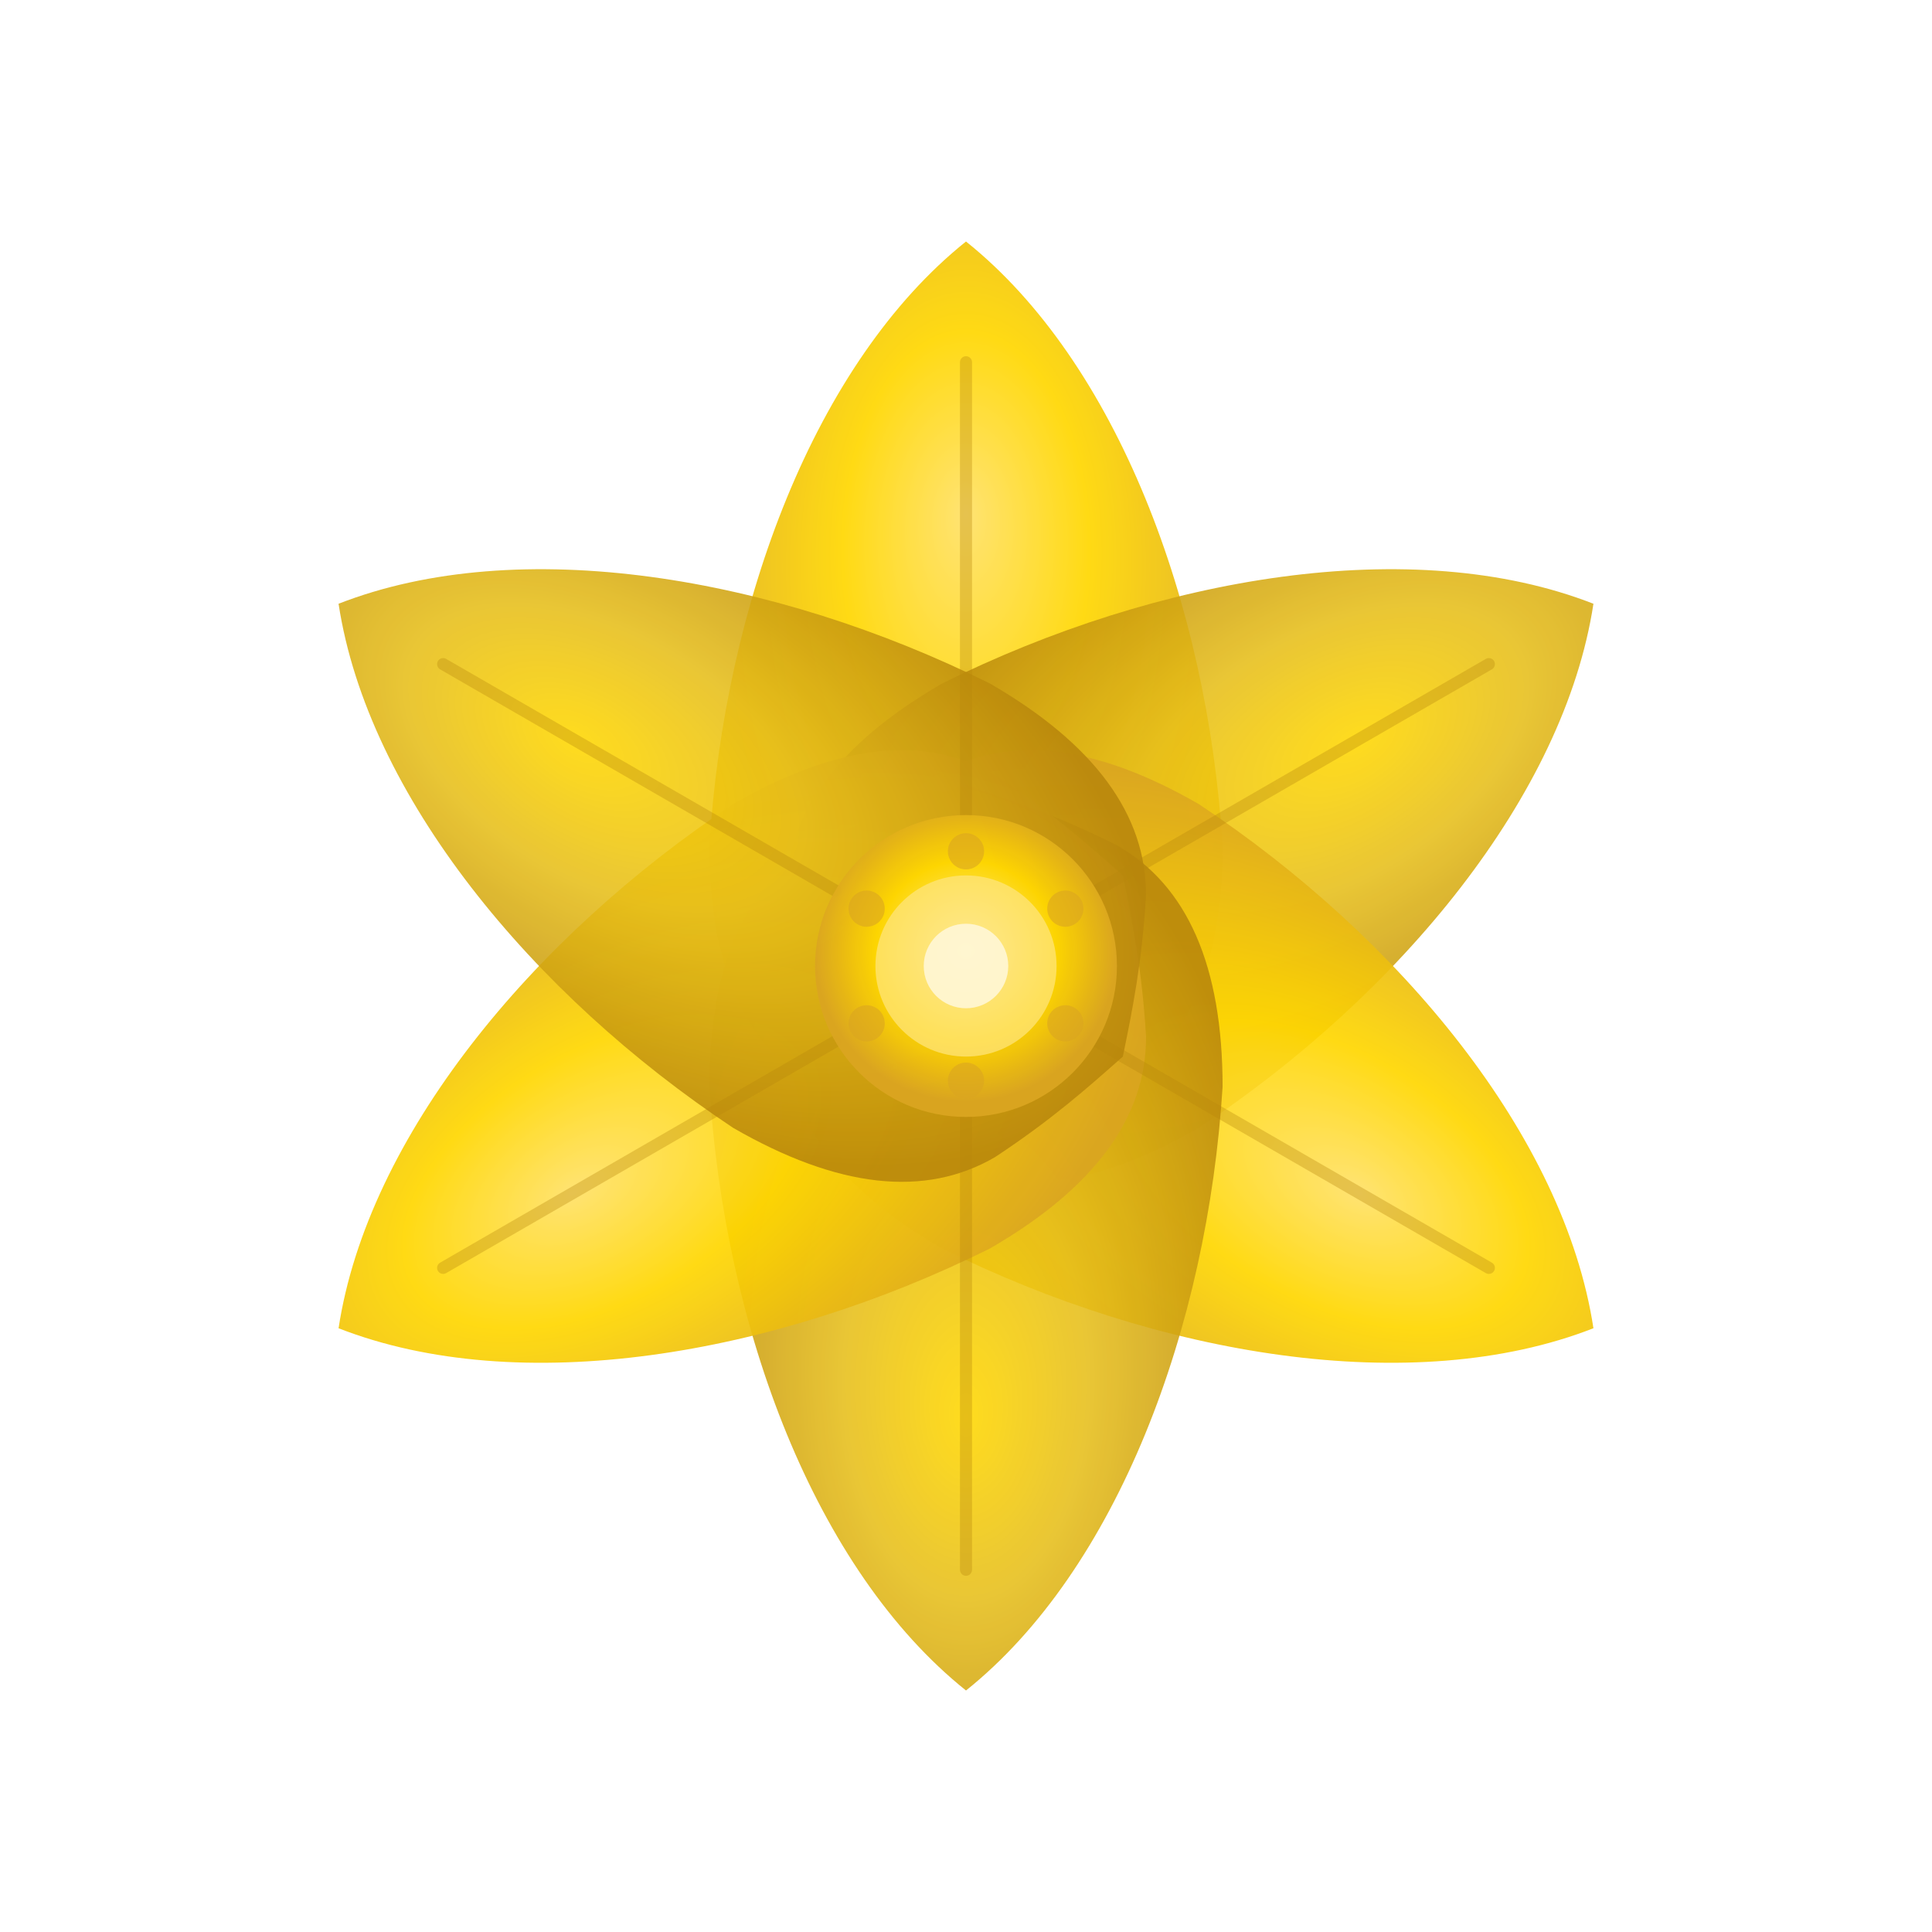
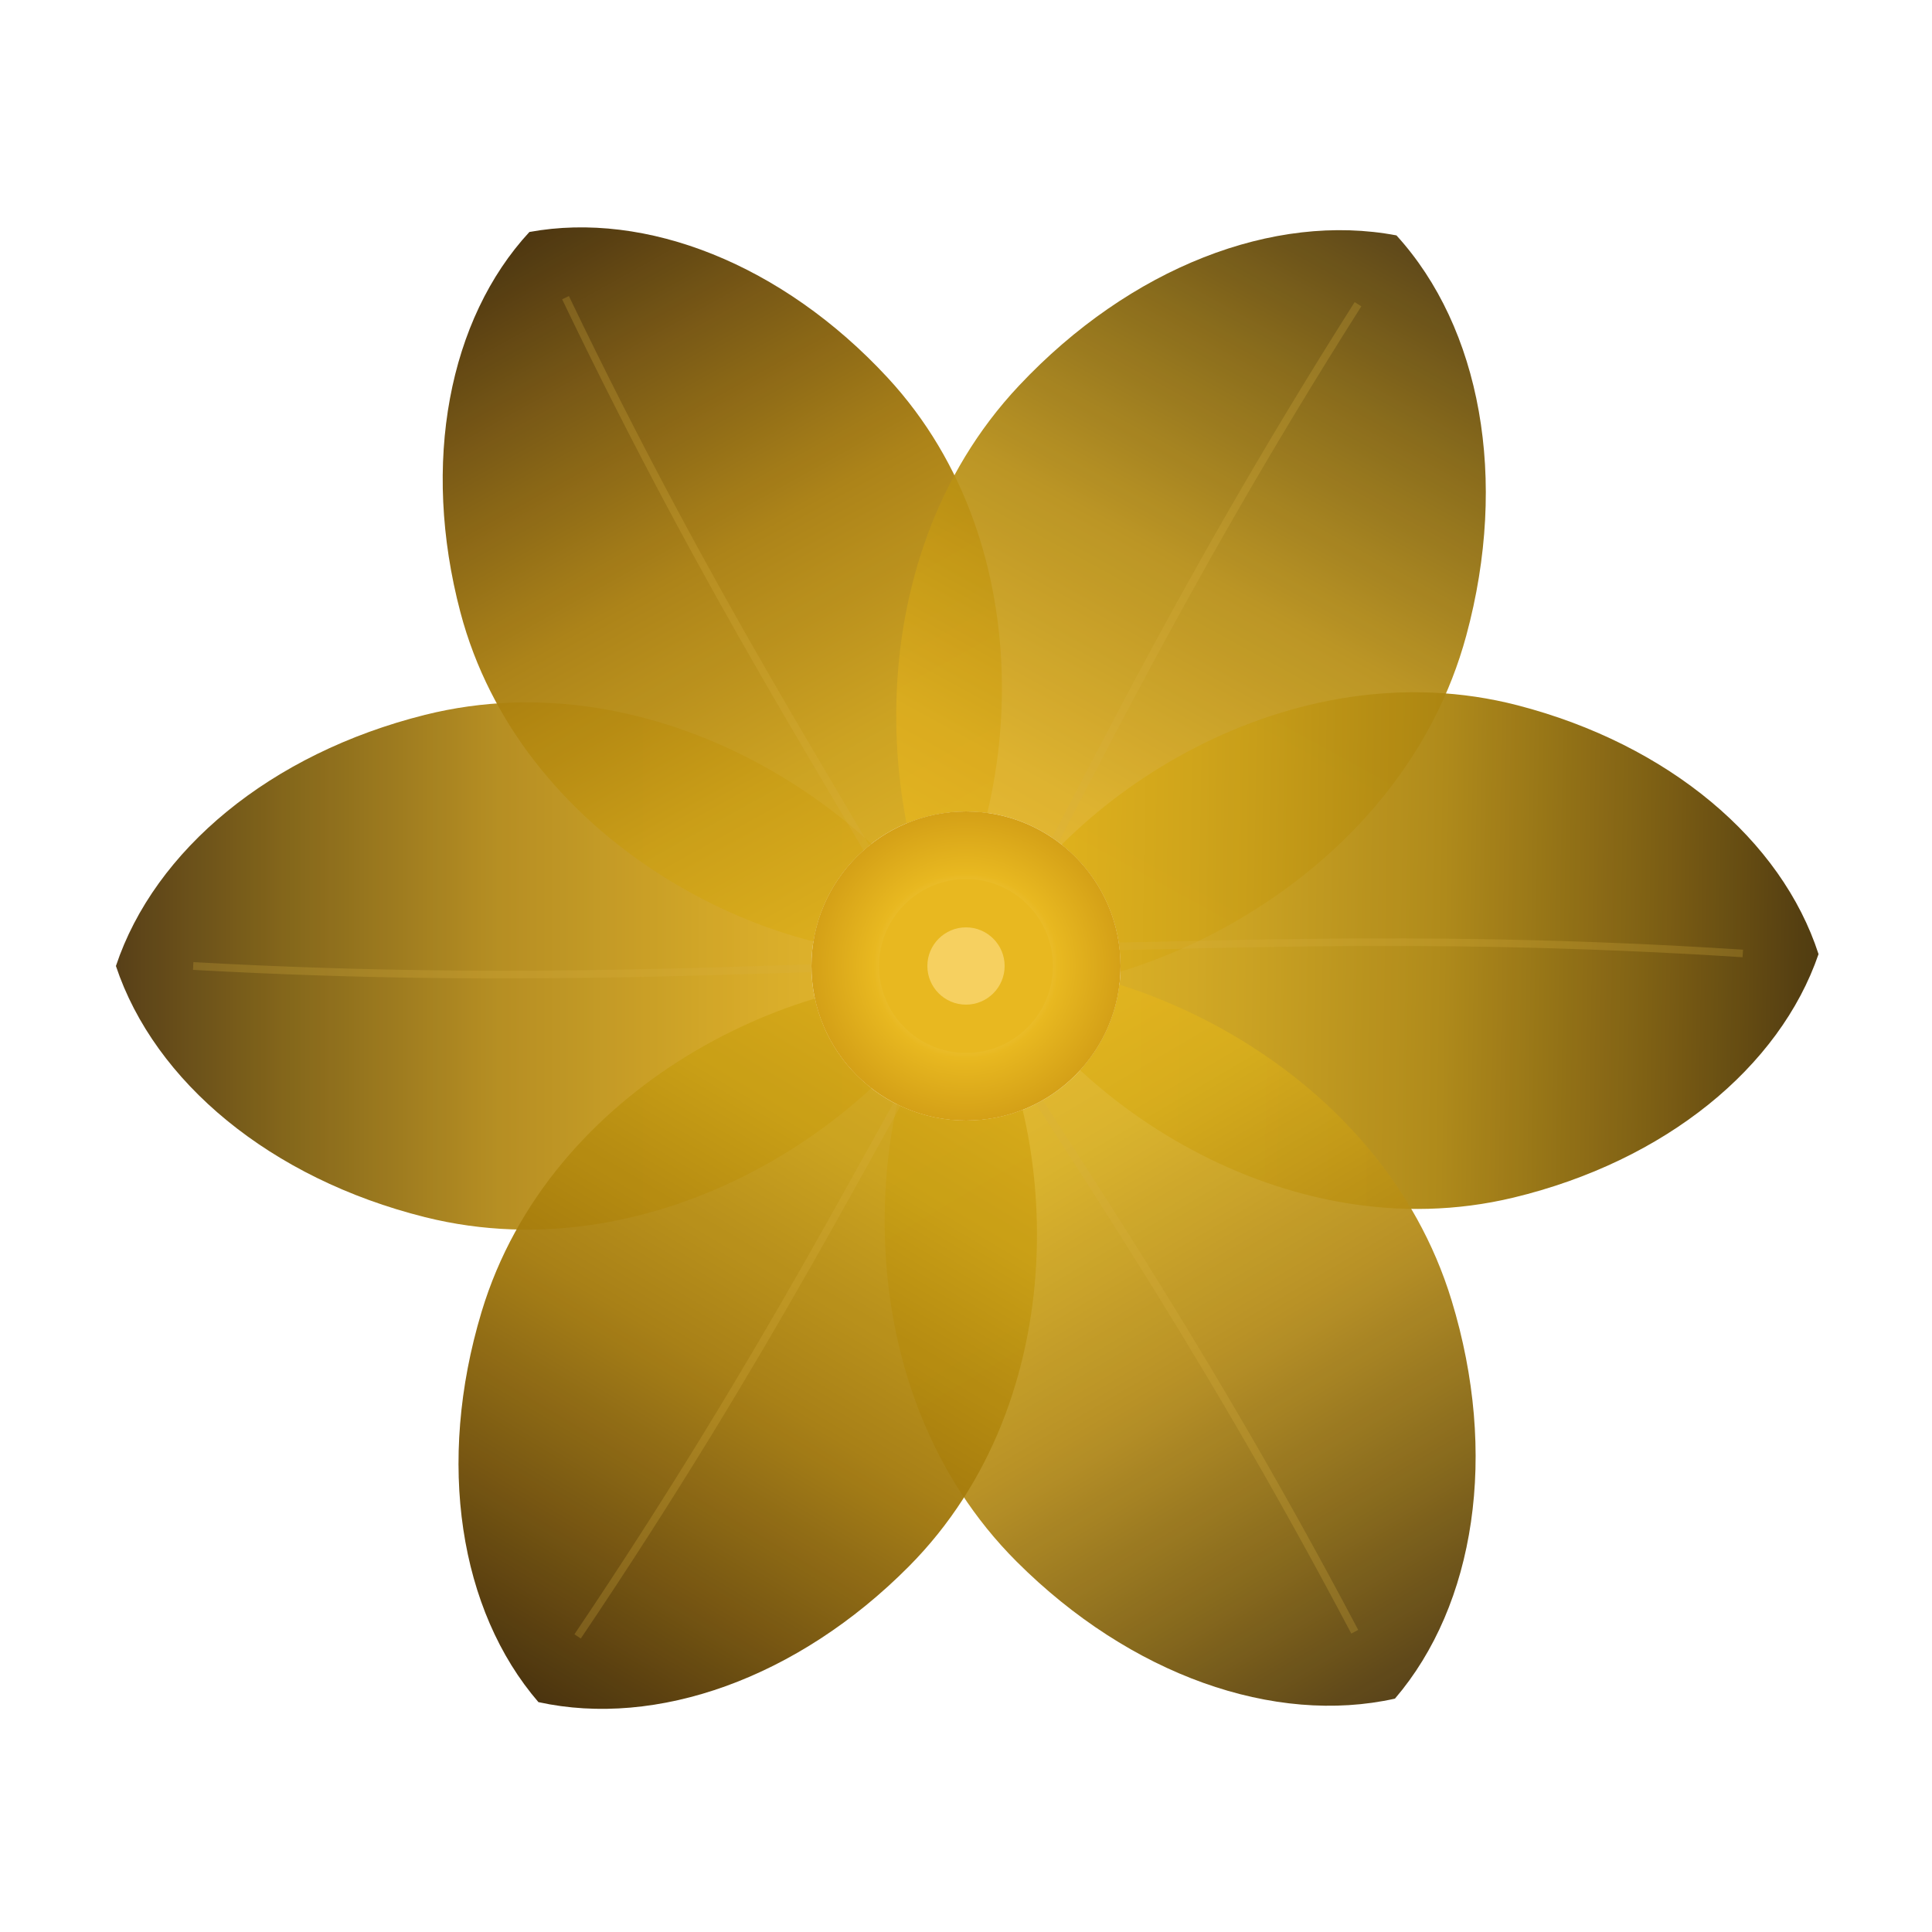
- <svg xmlns="http://www.w3.org/2000/svg" viewBox="0 0 64 64" width="64" height="64">
+ <svg xmlns="http://www.w3.org/2000/svg" viewBox="0 0 100 100" width="512" height="512">
  <defs>
-     <radialGradient id="petalGold" cx="50%" cy="40%" r="60%" fx="50%" fy="30%">
-       <stop offset="0%" stop-color="#FFE066" />
-       <stop offset="40%" stop-color="#FFD700" />
-       <stop offset="100%" stop-color="#DAA520" />
+     <linearGradient id="pg0" x1="50%" y1="100%" x2="50%" y2="0%">
+       <stop offset="0%" stop-color="#E8B820" />
+       <stop offset="25%" stop-color="#D4A417" />
+       <stop offset="55%" stop-color="#B08510" />
+       <stop offset="80%" stop-color="#7A5A08" />
+       <stop offset="100%" stop-color="#4A3004" />
+     </linearGradient>
+     <linearGradient id="pg1" x1="50%" y1="100%" x2="50%" y2="0%">
+       <stop offset="0%" stop-color="#E2B41E" />
+       <stop offset="25%" stop-color="#CCA018" />
+       <stop offset="55%" stop-color="#A87D0E" />
+       <stop offset="80%" stop-color="#74520A" />
+       <stop offset="100%" stop-color="#452D05" />
+     </linearGradient>
+     <linearGradient id="pg2" x1="50%" y1="100%" x2="50%" y2="0%">
+       <stop offset="0%" stop-color="#ECBE22" />
+       <stop offset="25%" stop-color="#DBAC1E" />
+       <stop offset="55%" stop-color="#B58C12" />
+       <stop offset="80%" stop-color="#806009" />
+       <stop offset="100%" stop-color="#503806" />
+     </linearGradient>
+     <linearGradient id="pg3" x1="50%" y1="100%" x2="50%" y2="0%">
+       <stop offset="0%" stop-color="#E5B61C" />
+       <stop offset="25%" stop-color="#CFA41A" />
+       <stop offset="55%" stop-color="#AB8410" />
+       <stop offset="80%" stop-color="#785808" />
+       <stop offset="100%" stop-color="#483205" />
+     </linearGradient>
+     <linearGradient id="pg4" x1="50%" y1="100%" x2="50%" y2="0%">
+       <stop offset="0%" stop-color="#EAB920" />
+       <stop offset="25%" stop-color="#D8AE1C" />
+       <stop offset="55%" stop-color="#B28814" />
+       <stop offset="80%" stop-color="#7C5C0A" />
+       <stop offset="100%" stop-color="#4C3406" />
+     </linearGradient>
+     <linearGradient id="pg5" x1="50%" y1="100%" x2="50%" y2="0%">
+       <stop offset="0%" stop-color="#E0B01A" />
+       <stop offset="25%" stop-color="#C89E15" />
+       <stop offset="55%" stop-color="#A47A0C" />
+       <stop offset="80%" stop-color="#704E06" />
+       <stop offset="100%" stop-color="#422A03" />
+     </linearGradient>
+     <clipPath id="petal-clip">
+       <path d="M0,0 H100 V100 H0 Z M50,42 A8,8 0 1,0 50,58 A8,8 0 1,0 50,42 Z" clip-rule="evenodd" />
+     </clipPath>
+     <radialGradient id="cg" cx="50%" cy="50%" r="50%">
+       <stop offset="0%" stop-color="#FFE89A" />
+       <stop offset="60%" stop-color="#E8B820" />
+       <stop offset="100%" stop-color="#D4A017" />
    </radialGradient>
-     <radialGradient id="petalGoldDeep" cx="50%" cy="40%" r="60%" fx="50%" fy="30%">
-       <stop offset="0%" stop-color="#FFD700" />
-       <stop offset="40%" stop-color="#E6BE1A" />
-       <stop offset="100%" stop-color="#B8860B" />
-     </radialGradient>
-     <radialGradient id="centerGold" cx="50%" cy="45%" r="50%">
-       <stop offset="0%" stop-color="#FFF2B2" />
-       <stop offset="60%" stop-color="#FFD700" />
-       <stop offset="100%" stop-color="#DAA520" />
-     </radialGradient>
-     <path id="petal" d="       M 0,-24       C  5,-20  8,-12  8.5,-4       Q  8.5, 2  5, 4       C  3, 5  1.5, 5.5  0, 6       C -1.5, 5.5 -3, 5 -5, 4       Q -8.5, 2 -8.5,-4       C -8,-12 -5,-20  0,-24       Z     " />
  </defs>
-   <g transform="translate(32,32)">
-     <use href="#petal" fill="url(#petalGold)" transform="rotate(0)" opacity="0.92" />
-     <use href="#petal" fill="url(#petalGoldDeep)" transform="rotate(60)" opacity="0.88" />
-     <use href="#petal" fill="url(#petalGold)" transform="rotate(120)" opacity="0.92" />
-     <use href="#petal" fill="url(#petalGoldDeep)" transform="rotate(180)" opacity="0.88" />
-     <use href="#petal" fill="url(#petalGold)" transform="rotate(240)" opacity="0.92" />
-     <use href="#petal" fill="url(#petalGoldDeep)" transform="rotate(300)" opacity="0.88" />
-     <g stroke="#B8860B" stroke-width="0.4" fill="none" opacity="0.35" stroke-linecap="round">
-       <line x1="0" y1="-5" x2="0" y2="-20" transform="rotate(0)" />
-       <line x1="0" y1="-5" x2="0" y2="-20" transform="rotate(60)" />
-       <line x1="0" y1="-5" x2="0" y2="-20" transform="rotate(120)" />
-       <line x1="0" y1="-5" x2="0" y2="-20" transform="rotate(180)" />
-       <line x1="0" y1="-5" x2="0" y2="-20" transform="rotate(240)" />
-       <line x1="0" y1="-5" x2="0" y2="-20" transform="rotate(300)" />
-     </g>
-     <circle r="5" fill="url(#centerGold)" opacity="0.95" />
-     <circle r="3" fill="#FFE680" opacity="0.7" />
-     <circle r="1.4" fill="#FFF8DC" opacity="0.85" />
-     <g fill="#DAA520" opacity="0.6">
-       <circle cx="0" cy="-3.8" r="0.6" transform="rotate(0)" />
-       <circle cx="0" cy="-3.8" r="0.6" transform="rotate(60)" />
-       <circle cx="0" cy="-3.8" r="0.6" transform="rotate(120)" />
-       <circle cx="0" cy="-3.8" r="0.6" transform="rotate(180)" />
-       <circle cx="0" cy="-3.8" r="0.6" transform="rotate(240)" />
-       <circle cx="0" cy="-3.8" r="0.6" transform="rotate(300)" />
-     </g>
+   <g clip-path="url(#petal-clip)">
+     <path d="M50,50 C42,46 34,34 37,22 C39,14 44,8 50,6 C56,8 61,14 63,22 C66,34 58,46 50,50Z" fill="url(#pg0)" opacity="0.92" transform="rotate(-90,50,50) scale(1.00)" />
+     <path d="M50,48 C50,40 49,28 50,10" fill="none" stroke="#DAB040" stroke-width="0.4" stroke-opacity="0.25" transform="rotate(-90,50,50) scale(1.00)" />
+     <path d="M50,50 C42,46 34,34 37,22 C39,14 44,8 50,6 C56,8 61,14 63,22 C66,34 58,46 50,50Z" fill="url(#pg1)" opacity="0.95" transform="rotate(-28.8,50,50) scale(0.97)" />
+     <path d="M50,48 C50,40 49,28 50,10" fill="none" stroke="#DAB040" stroke-width="0.4" stroke-opacity="0.25" transform="rotate(-28.8,50,50) scale(0.97)" />
+     <path d="M50,50 C42,46 34,34 37,22 C39,14 44,8 50,6 C56,8 61,14 63,22 C66,34 58,46 50,50Z" fill="url(#pg2)" opacity="0.92" transform="rotate(29.2,50,50) scale(1.02)" />
+     <path d="M50,48 C50,40 49,28 50,10" fill="none" stroke="#DAB040" stroke-width="0.4" stroke-opacity="0.25" transform="rotate(29.2,50,50) scale(1.02)" />
+     <path d="M50,50 C42,46 34,34 37,22 C39,14 44,8 50,6 C56,8 61,14 63,22 C66,34 58,46 50,50Z" fill="url(#pg3)" opacity="0.95" transform="rotate(90.5,50,50) scale(0.98)" />
+     <path d="M50,48 C50,40 49,28 50,10" fill="none" stroke="#DAB040" stroke-width="0.4" stroke-opacity="0.25" transform="rotate(90.5,50,50) scale(0.98)" />
+     <path d="M50,50 C42,46 34,34 37,22 C39,14 44,8 50,6 C56,8 61,14 63,22 C66,34 58,46 50,50Z" fill="url(#pg4)" opacity="0.92" transform="rotate(149,50,50) scale(1.01)" />
+     <path d="M50,48 C50,40 49,28 50,10" fill="none" stroke="#DAB040" stroke-width="0.4" stroke-opacity="0.25" transform="rotate(149,50,50) scale(1.01)" />
+     <path d="M50,50 C42,46 34,34 37,22 C39,14 44,8 50,6 C56,8 61,14 63,22 C66,34 58,46 50,50Z" fill="url(#pg5)" opacity="0.95" transform="rotate(210.8,50,50) scale(0.99)" />
+     <path d="M50,48 C50,40 49,28 50,10" fill="none" stroke="#DAB040" stroke-width="0.4" stroke-opacity="0.25" transform="rotate(210.8,50,50) scale(0.99)" />
  </g>
+   <circle cx="50" cy="50" r="8" fill="url(#cg)" />
+   <circle cx="50" cy="50" r="4.5" fill="#E8B820" />
+   <circle cx="50" cy="50" r="2" fill="#FFE08A" opacity="0.6" />
</svg>
